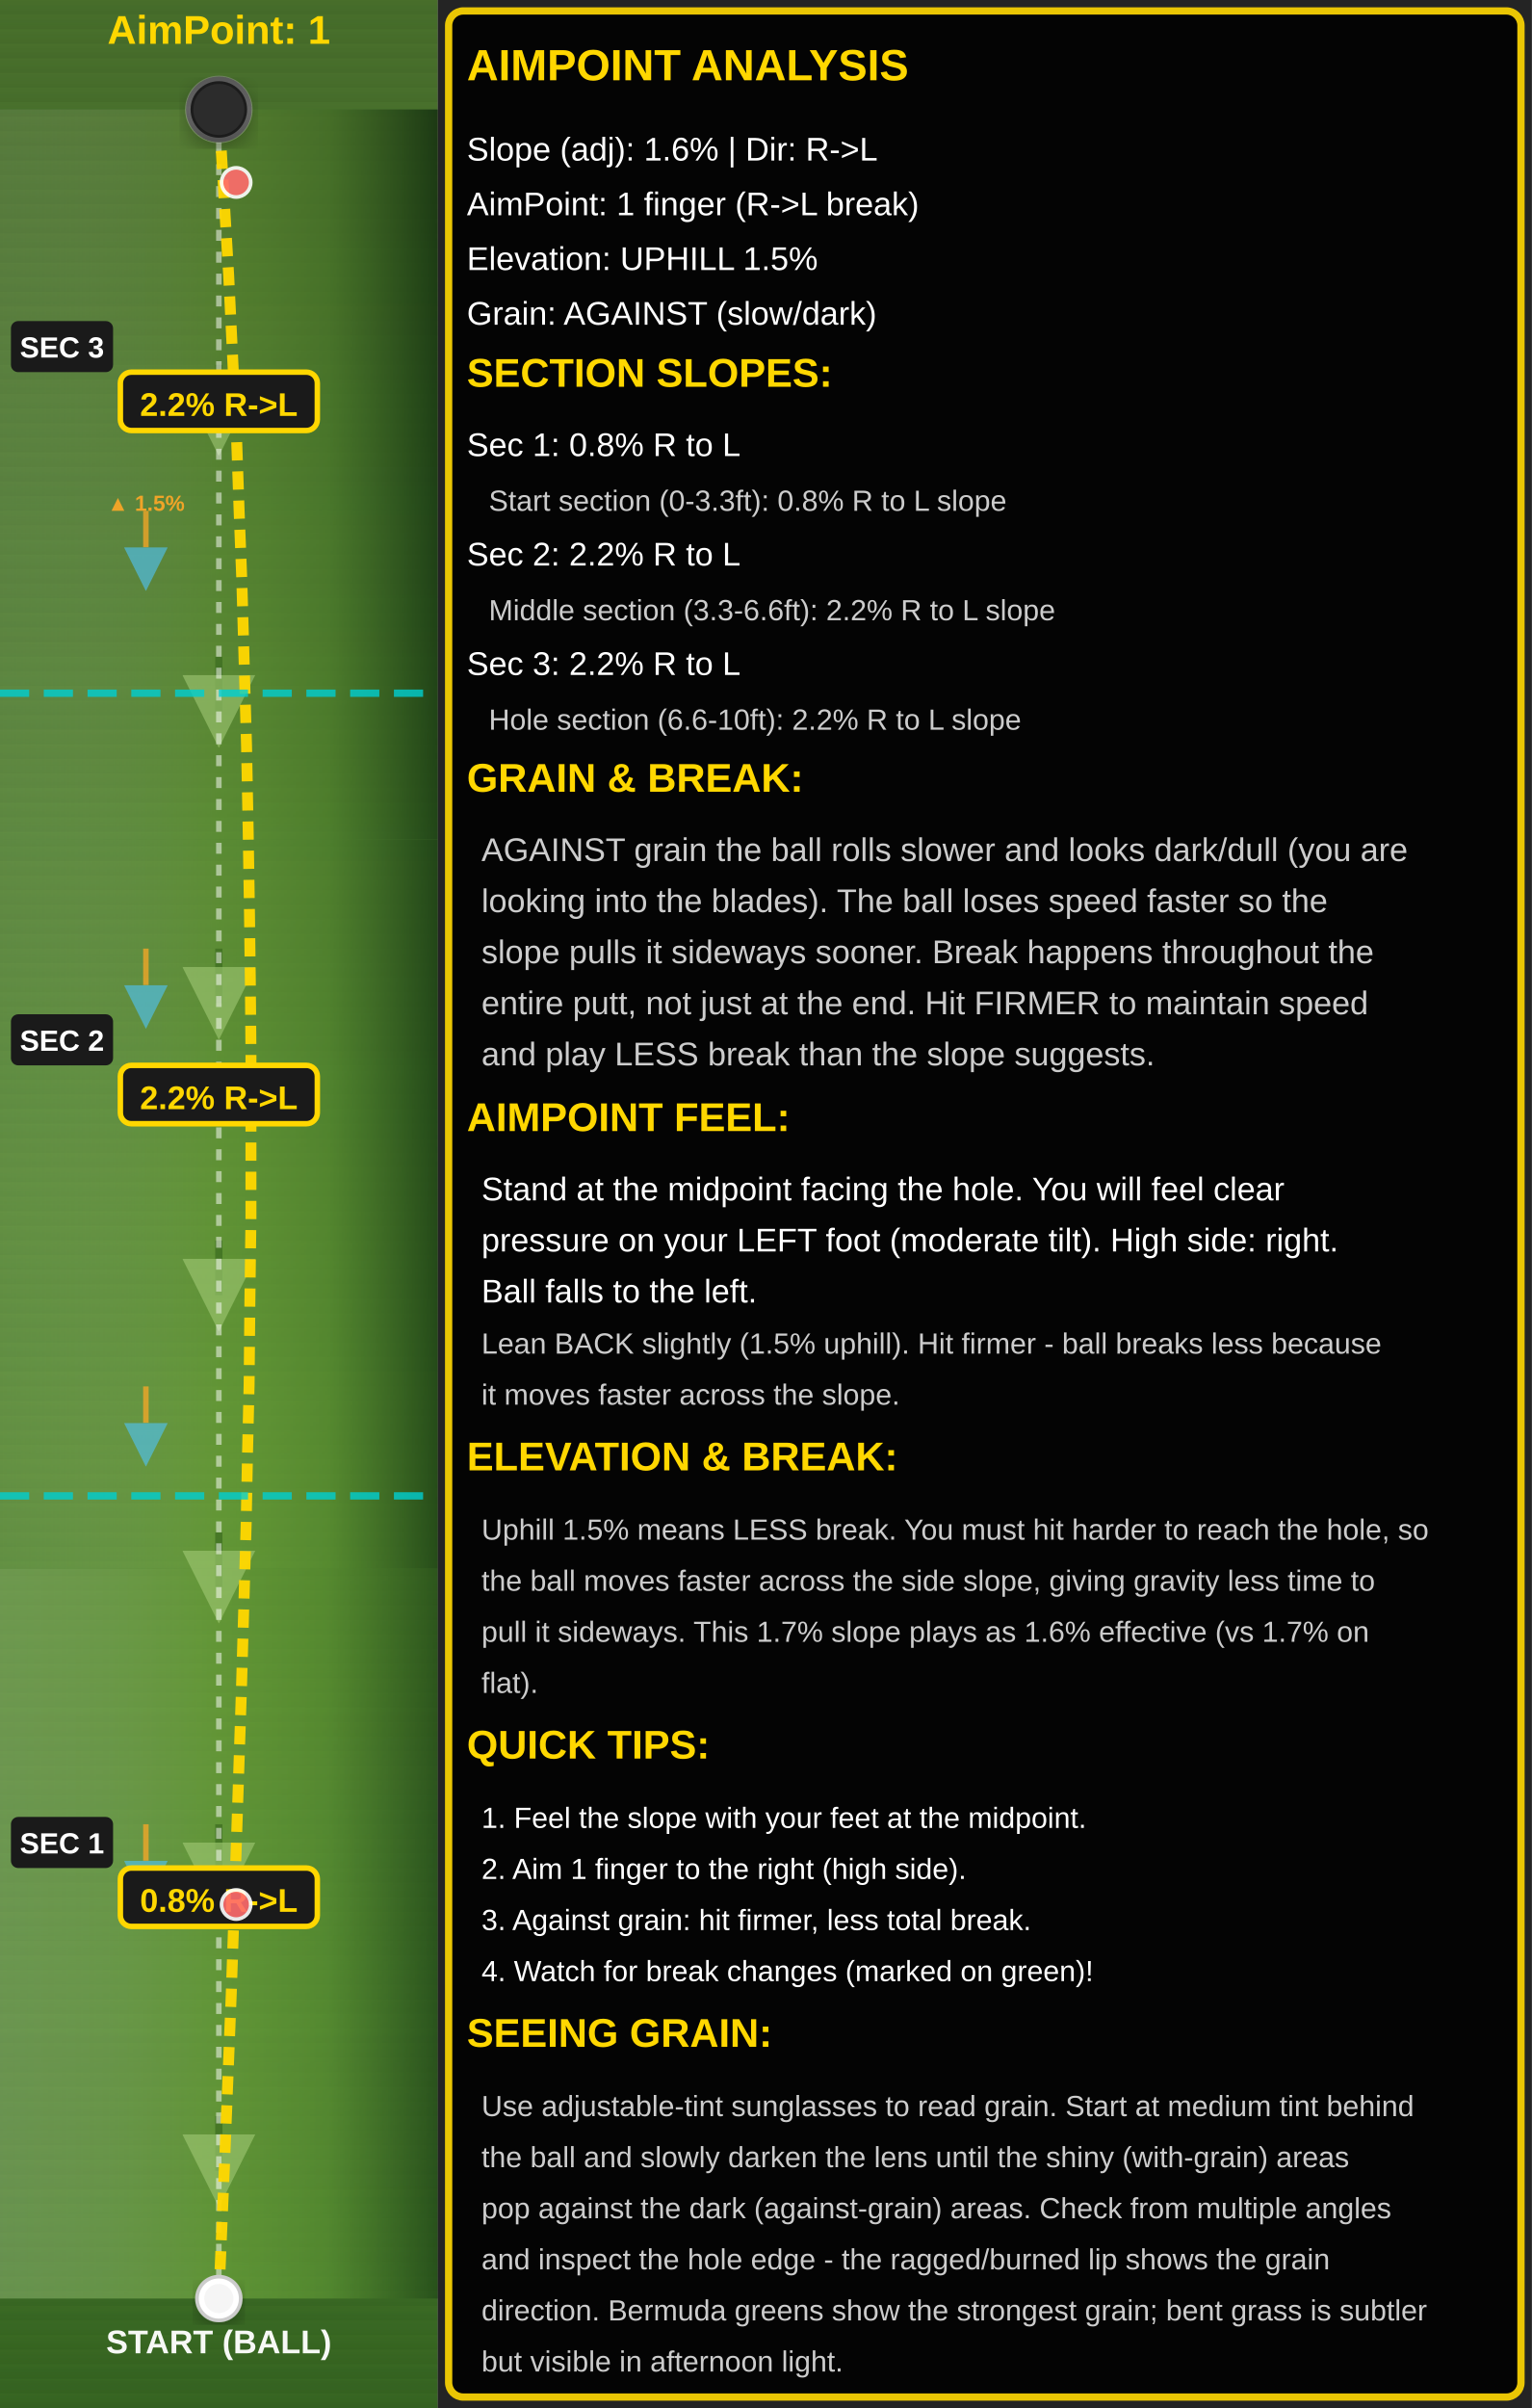
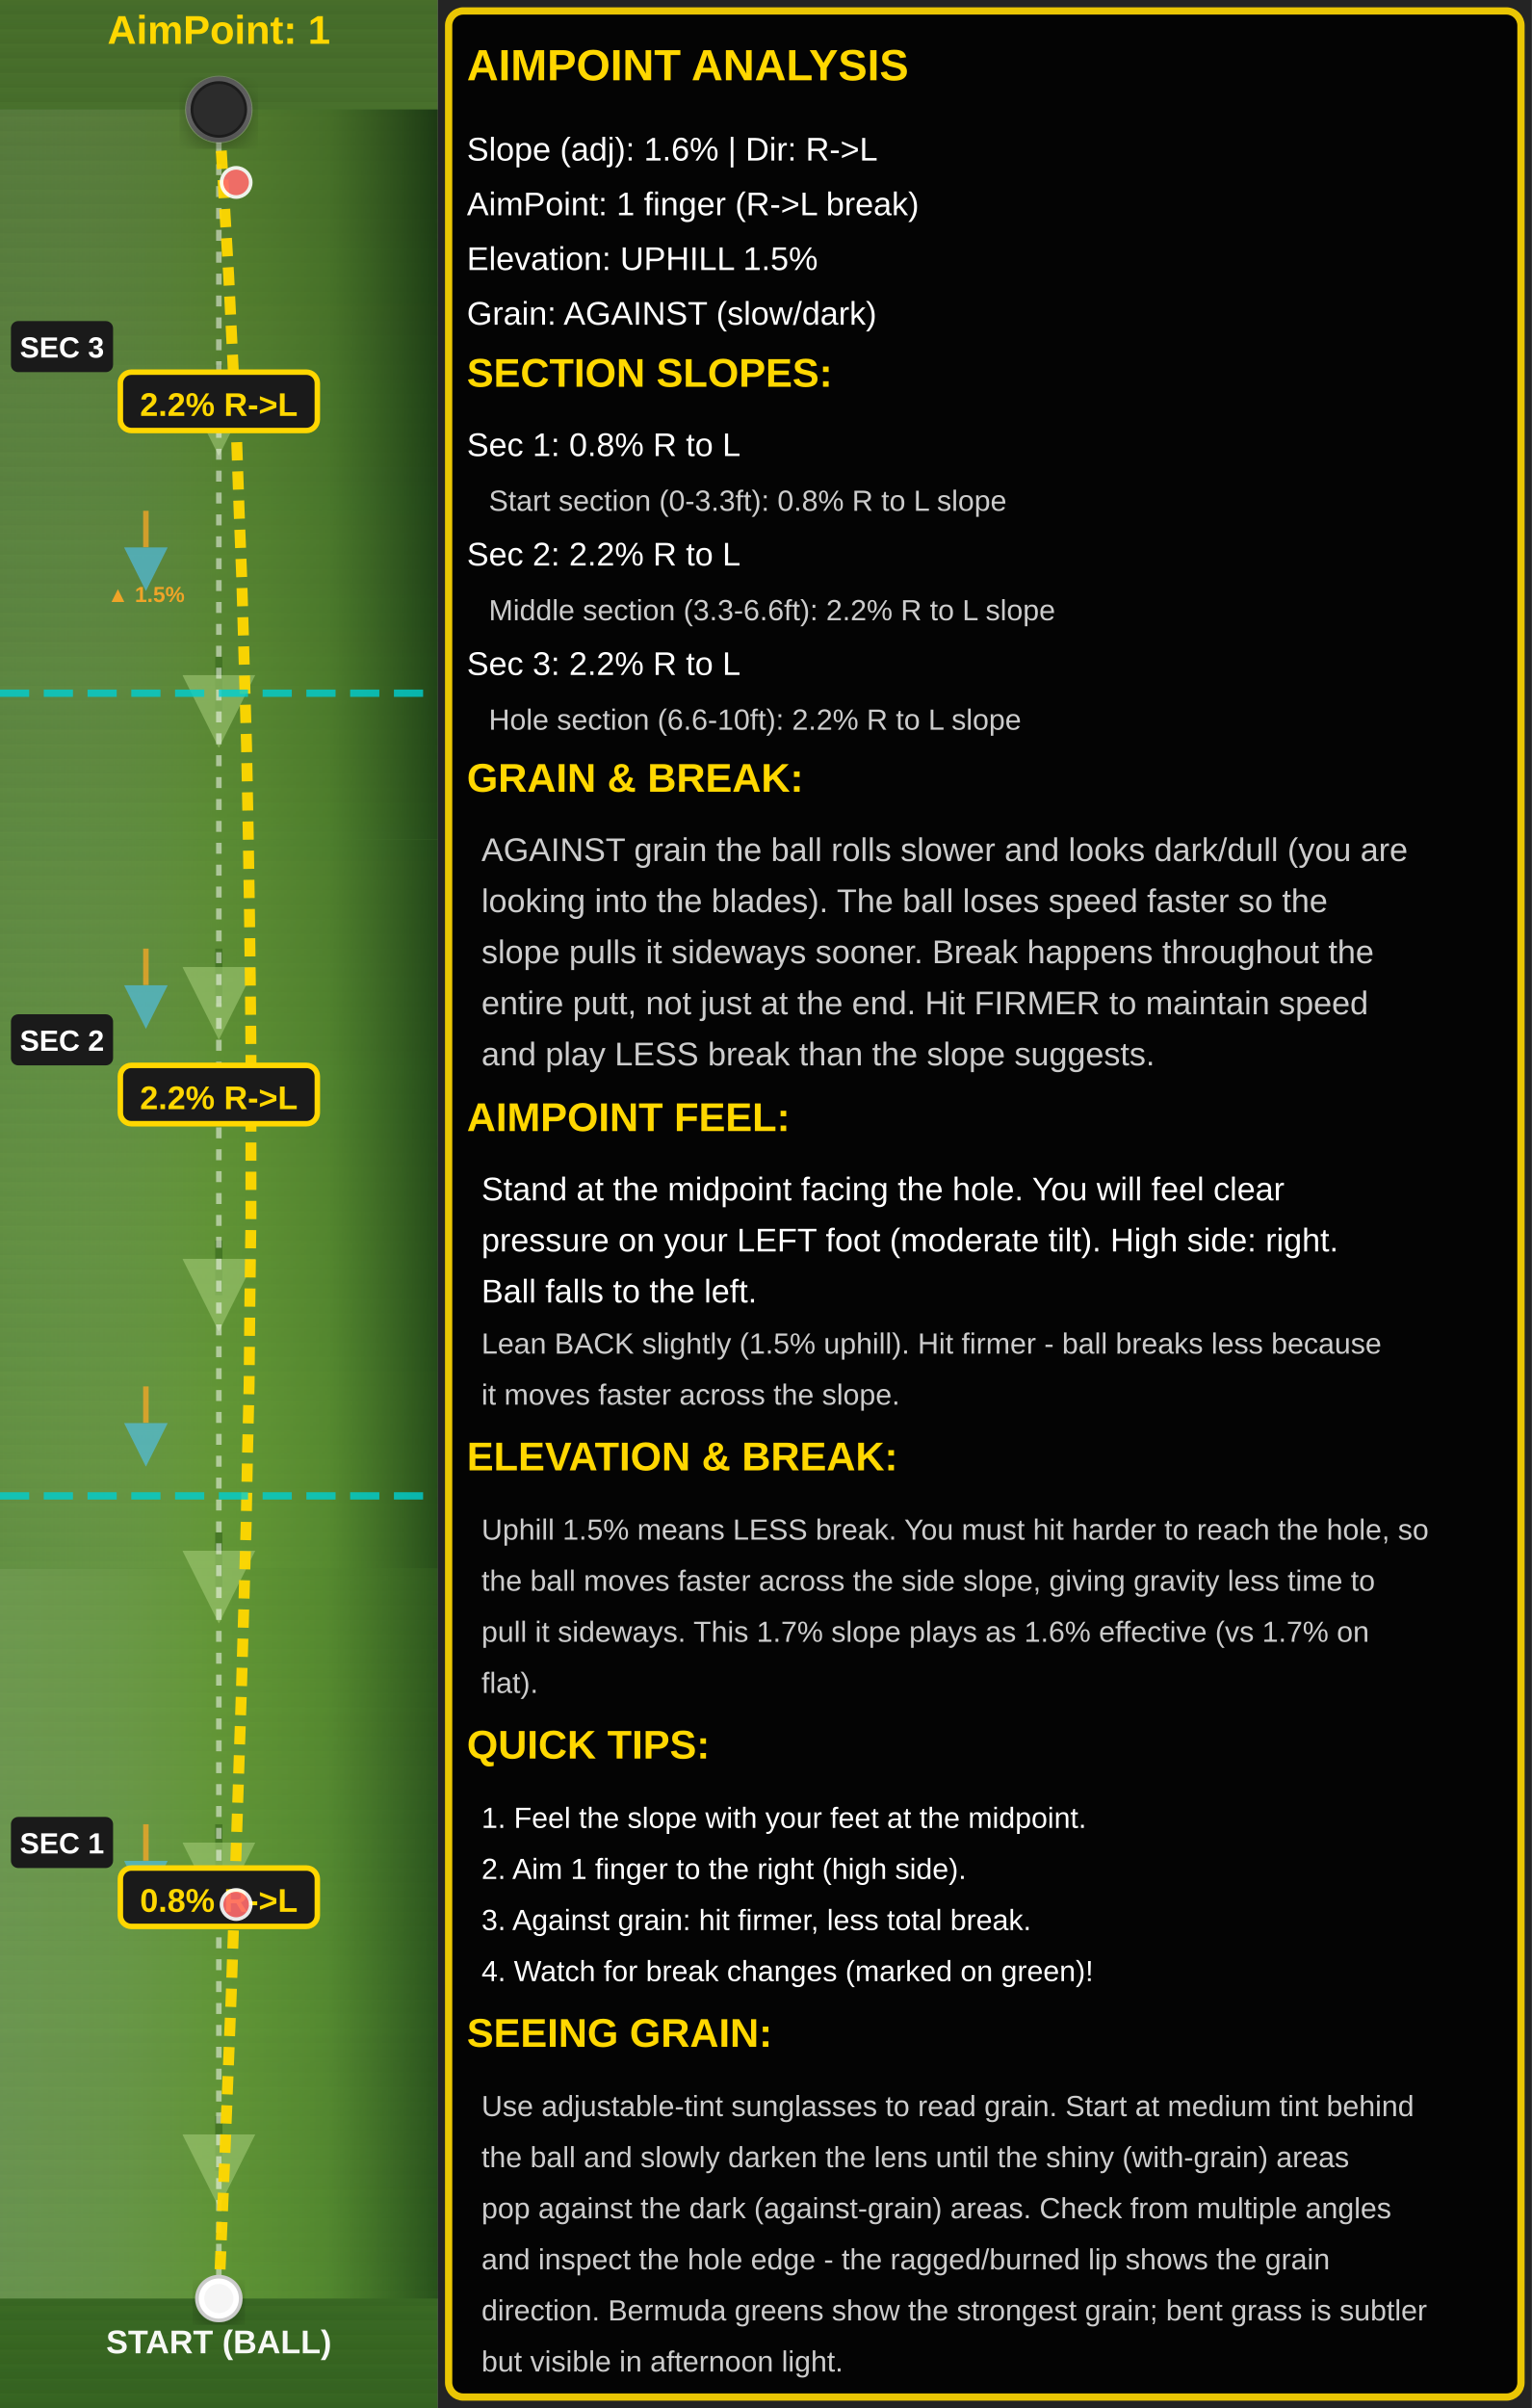
<svg xmlns="http://www.w3.org/2000/svg" width="420" height="660">
  <defs>
    <linearGradient id="baseGreen" x1="0%" y1="0%" x2="0%" y2="100%">
      <stop offset="0%" style="stop-color:#689F38;stop-opacity:1" />
      <stop offset="50%" style="stop-color:#558B2F;stop-opacity:1" />
      <stop offset="100%" style="stop-color:#4A7C27;stop-opacity:1" />
    </linearGradient>
    <linearGradient id="grainGradient" x1="0%" y1="0%" x2="0%" y2="100%">
      <stop offset="0%" style="stop-color:#0D1F0A;stop-opacity:0.7" />
      <stop offset="30%" style="stop-color:#1B3D14;stop-opacity:0.6" />
      <stop offset="60%" style="stop-color:#2E5A1F;stop-opacity:0.45" />
      <stop offset="100%" style="stop-color:#3E7B2F;stop-opacity:0.3" />
    </linearGradient>
    <linearGradient id="elevationGradient" x1="0%" y1="0%" x2="0%" y2="100%">
      <stop offset="0%" style="stop-color:#AED581;stop-opacity:0.22" />
      <stop offset="50%" style="stop-color:#689F38;stop-opacity:0.49" />
      <stop offset="100%" style="stop-color:#1B3D14;stop-opacity:0.75" />
    </linearGradient>
    <linearGradient id="breakGradientSec1" x1="0%" y1="0%" x2="100%" y2="0%">
      <stop offset="0%" style="stop-color:#C5E1A5;stop-opacity:0.41" />
      <stop offset="25%" style="stop-color:#AED581;stop-opacity:0.472" />
      <stop offset="50%" style="stop-color:#8BC34A;stop-opacity:0.565" />
      <stop offset="75%" style="stop-color:#689F38;stop-opacity:0.642" />
      <stop offset="100%" style="stop-color:#1B3D14;stop-opacity:0.72" />
    </linearGradient>
    <linearGradient id="breakGradientSec2" x1="0%" y1="0%" x2="100%" y2="0%">
      <stop offset="0%" style="stop-color:#C5E1A5;stop-opacity:0.284" />
      <stop offset="25%" style="stop-color:#AED581;stop-opacity:0.405" />
      <stop offset="50%" style="stop-color:#8BC34A;stop-opacity:0.586" />
      <stop offset="75%" style="stop-color:#689F38;stop-opacity:0.737" />
      <stop offset="100%" style="stop-color:#1B3D14;stop-opacity:0.888" />
    </linearGradient>
    <linearGradient id="breakGradientSec3" x1="0%" y1="0%" x2="100%" y2="0%">
      <stop offset="0%" style="stop-color:#C5E1A5;stop-opacity:0.284" />
      <stop offset="25%" style="stop-color:#AED581;stop-opacity:0.405" />
      <stop offset="50%" style="stop-color:#8BC34A;stop-opacity:0.586" />
      <stop offset="75%" style="stop-color:#689F38;stop-opacity:0.737" />
      <stop offset="100%" style="stop-color:#1B3D14;stop-opacity:0.888" />
    </linearGradient>
    <linearGradient id="holeGrainGradient" x1="50%" y1="0%" x2="50%" y2="100%">
      <stop offset="0%" style="stop-color:#999999;stop-opacity:0.6" />
      <stop offset="50%" style="stop-color:#CCCCCC;stop-opacity:0.5" />
      <stop offset="100%" style="stop-color:#FFFFFF;stop-opacity:0.3" />
    </linearGradient>
    <filter id="shadow">
      <feDropShadow dx="0" dy="2" stdDeviation="3" flood-opacity="0.3" />
    </filter>
    <marker id="arrowhead-grain" markerWidth="10" markerHeight="10" refX="5" refY="5" orient="auto">
      <polygon points="0,0 10,5 0,10" fill="#AED581" opacity="0.7" />
    </marker>
    <marker id="arrowhead-elev-up" markerWidth="8" markerHeight="8" refX="4" refY="8" orient="0">
      <polygon points="4,0 8,8 0,8" fill="#FFA726" opacity="0.85" />
    </marker>
    <marker id="arrowhead-elev-down" markerWidth="8" markerHeight="8" refX="4" refY="0" orient="0">
      <polygon points="0,0 8,0 4,8" fill="#4FC3F7" opacity="0.85" />
    </marker>
    <pattern id="grassTexture" x="0" y="0" width="4" height="4" patternUnits="userSpaceOnUse">
      <rect width="4" height="4" fill="url(#baseGreen)" opacity="0.95" />
      <line x1="0" y1="2" x2="4" y2="2" stroke="#5A9B3F" stroke-width="0.5" opacity="0.3" />
    </pattern>
  </defs>
  <rect width="120" height="660" fill="url(#baseGreen)" />
  <rect width="120" height="660" fill="url(#grassTexture)" opacity="0.3" />
  <rect width="120" height="660" fill="url(#elevationGradient)" opacity="0.7" />
  <rect x="0" y="430.0" width="120" height="200.0" fill="url(#breakGradientSec1)" opacity="1.0" />
  <rect x="0" y="230.0" width="120" height="200.0" fill="url(#breakGradientSec2)" opacity="1.0" />
  <rect x="0" y="30" width="120" height="200.0" fill="url(#breakGradientSec3)" opacity="1.0" />
  <rect width="120" height="660" fill="url(#grainGradient)" opacity="0.6" />
  <line x1="60.0" y1="100" x2="60.0" y2="115" stroke="#3A6B1F" stroke-width="2" opacity="0.7" marker-end="url(#arrowhead-grain)" />
  <line x1="60.0" y1="180" x2="60.0" y2="195" stroke="#3A6B1F" stroke-width="2" opacity="0.7" marker-end="url(#arrowhead-grain)" />
  <line x1="60.0" y1="260" x2="60.0" y2="275" stroke="#3A6B1F" stroke-width="2" opacity="0.7" marker-end="url(#arrowhead-grain)" />
  <line x1="60.0" y1="340" x2="60.0" y2="355" stroke="#3A6B1F" stroke-width="2" opacity="0.7" marker-end="url(#arrowhead-grain)" />
  <line x1="60.0" y1="420" x2="60.0" y2="435" stroke="#3A6B1F" stroke-width="2" opacity="0.7" marker-end="url(#arrowhead-grain)" />
  <line x1="60.0" y1="500" x2="60.0" y2="515" stroke="#3A6B1F" stroke-width="2" opacity="0.7" marker-end="url(#arrowhead-grain)" />
  <line x1="60.0" y1="580" x2="60.0" y2="595" stroke="#3A6B1F" stroke-width="2" opacity="0.7" marker-end="url(#arrowhead-grain)" />
  <line x1="40.0" y1="140" x2="40.0" y2="150" stroke="#FFA726" stroke-width="1.5" opacity="0.72" marker-end="url(#arrowhead-elev-down)" />
  <line x1="40.0" y1="260" x2="40.0" y2="270" stroke="#FFA726" stroke-width="1.5" opacity="0.72" marker-end="url(#arrowhead-elev-down)" />
  <line x1="40.0" y1="380" x2="40.0" y2="390" stroke="#FFA726" stroke-width="1.5" opacity="0.72" marker-end="url(#arrowhead-elev-down)" />
  <line x1="40.0" y1="500" x2="40.0" y2="510" stroke="#FFA726" stroke-width="1.5" opacity="0.72" marker-end="url(#arrowhead-elev-down)" />
-   <text x="40.0" y="140" font-family="Arial, sans-serif" font-size="6" fill="#FFA726" text-anchor="middle" font-weight="bold" opacity="0.9">▲ 1.5%</text>
+   <text x="40.0" y="165" font-family="Arial, sans-serif" font-size="6" fill="#FFA726" text-anchor="middle" font-weight="bold" opacity="0.9">▲ 1.5%</text>
  <line x1="60.0" y1="630" x2="60.0" y2="30.0" stroke="#FFFFFF" stroke-width="1.5" stroke-dasharray="3,3" opacity="0.5" />
  <path d="M 60.0 630.0 C 60.5 617.5, 61.1 604.6, 61.6 592.0 C 62.2 577.0, 62.8 561.5, 63.4 546.5 C 63.8 533.9, 64.3 521.0, 64.7 508.5 C 65.2 493.4, 65.7 477.9, 66.2 462.9 C 66.6 447.9, 67.1 432.4, 67.5 417.3 C 67.7 404.8, 68.0 391.9, 68.3 379.4 C 68.4 364.3, 68.6 348.8, 68.8 333.8 C 68.8 318.8, 68.8 303.3, 68.8 288.2 C 68.7 275.7, 68.6 262.8, 68.4 250.3 C 68.2 235.2, 67.9 219.7, 67.6 204.7 C 67.2 189.6, 66.7 174.2, 66.3 159.1 C 65.8 146.6, 65.3 133.7, 64.9 121.1 C 64.2 106.1, 63.4 90.6, 62.7 75.6 C 61.8 60.5, 60.9 45.0, 60.0 30.0" stroke="#FFD700" stroke-width="3" fill="none" stroke-dasharray="5,3" opacity="0.95" />
  <line x1="0" y1="410.0" x2="120" y2="410.0" stroke="#00CED1" stroke-width="2" opacity="0.8" stroke-dasharray="8,4" />
  <line x1="0" y1="190.0" x2="120" y2="190.0" stroke="#00CED1" stroke-width="2" opacity="0.8" stroke-dasharray="8,4" />
  <rect x="3" y="498.0" width="28" height="14" fill="#1A1A1A" rx="2" />
  <text x="17" y="508.0" font-family="Arial, sans-serif" font-size="8" fill="#FFFFFF" text-anchor="middle" font-weight="bold">SEC 1</text>
  <rect x="33.0" y="512.0" width="54" height="16" fill="#1A1A1A" rx="3" stroke="#FFD700" stroke-width="1.5" />
  <text x="60.0" y="524.0" font-family="Arial, sans-serif" font-size="9" fill="#FFD700" text-anchor="middle" font-weight="bold">0.8% R-&gt;L</text>
  <rect x="3" y="278.0" width="28" height="14" fill="#1A1A1A" rx="2" />
  <text x="17" y="288.0" font-family="Arial, sans-serif" font-size="8" fill="#FFFFFF" text-anchor="middle" font-weight="bold">SEC 2</text>
  <rect x="33.0" y="292.0" width="54" height="16" fill="#1A1A1A" rx="3" stroke="#FFD700" stroke-width="1.5" />
  <text x="60.0" y="304.0" font-family="Arial, sans-serif" font-size="9" fill="#FFD700" text-anchor="middle" font-weight="bold">2.2% R-&gt;L</text>
  <rect x="3" y="88.0" width="28" height="14" fill="#1A1A1A" rx="2" />
  <text x="17" y="98.0" font-family="Arial, sans-serif" font-size="8" fill="#FFFFFF" text-anchor="middle" font-weight="bold">SEC 3</text>
  <rect x="33.0" y="102.0" width="54" height="16" fill="#1A1A1A" rx="3" stroke="#FFD700" stroke-width="1.5" />
  <text x="60.0" y="114.0" font-family="Arial, sans-serif" font-size="9" fill="#FFD700" text-anchor="middle" font-weight="bold">2.2% R-&gt;L</text>
  <circle cx="64.739" cy="522" r="4" fill="#FF6B6B" opacity="0.9" stroke="#FFFFFF" stroke-width="1" />
  <circle cx="64.739" cy="50" r="4" fill="#FF6B6B" opacity="0.9" stroke="#FFFFFF" stroke-width="1" />
  <text x="60.0" y="12" font-family="Arial, sans-serif" font-size="11" fill="#FFD700" text-anchor="middle" font-weight="bold">AimPoint: 1</text>
  <circle cx="60.0" cy="30.0" r="9" fill="#1A1A1A" filter="url(#shadow)" />
  <circle cx="60.0" cy="30.0" r="7" fill="#2C2C2C" />
  <circle cx="60.0" cy="30.0" r="8.5" fill="none" stroke="url(#holeGrainGradient)" stroke-width="1.5" opacity="0.8" />
  <circle cx="60.0" cy="630" r="6" fill="#FFFFFF" stroke="#CCCCCC" stroke-width="1" filter="url(#shadow)" />
  <circle cx="60.0" cy="630" r="4" fill="#F5F5F5" />
  <text x="60.0" y="645" font-family="Arial, sans-serif" font-size="9" fill="#FFFFFF" text-anchor="middle" font-weight="bold" opacity="0.95">START (BALL)</text>
  <rect x="120" y="0" width="300" height="660" fill="#1A1A1A" opacity="0.95" />
  <rect x="123" y="3" width="294" height="654" fill="#000000" opacity="0.9" rx="4" stroke="#FFD700" stroke-width="2" />
  <text x="128" y="22" font-family="Arial, sans-serif" font-size="12" fill="#FFD700" font-weight="bold">AIMPOINT ANALYSIS</text>
  <text x="128" y="44" font-family="Arial, sans-serif" font-size="9" fill="#FFFFFF">Slope (adj): 1.6%  |  Dir: R-&gt;L</text>
  <text x="128" y="59" font-family="Arial, sans-serif" font-size="9" fill="#FFFFFF">AimPoint: 1 finger (R-&gt;L break)</text>
  <text x="128" y="74" font-family="Arial, sans-serif" font-size="9" fill="#FFFFFF">Elevation: UPHILL 1.5%</text>
  <text x="128" y="89" font-family="Arial, sans-serif" font-size="9" fill="#FFFFFF">Grain: AGAINST (slow/dark)</text>
  <text x="128" y="106" font-family="Arial, sans-serif" font-size="11" fill="#FFD700" font-weight="bold">SECTION SLOPES:</text>
  <text x="128" y="125" font-family="Arial, sans-serif" font-size="9" fill="#FFFFFF">Sec 1: 0.8% R to L</text>
  <text x="134" y="140" font-family="Arial, sans-serif" font-size="8" fill="#CCCCCC">Start section (0-3.3ft): 0.8% R to L slope</text>
  <text x="128" y="155" font-family="Arial, sans-serif" font-size="9" fill="#FFFFFF">Sec 2: 2.2% R to L</text>
  <text x="134" y="170" font-family="Arial, sans-serif" font-size="8" fill="#CCCCCC">Middle section (3.3-6.6ft): 2.2% R to L slope</text>
  <text x="128" y="185" font-family="Arial, sans-serif" font-size="9" fill="#FFFFFF">Sec 3: 2.2% R to L</text>
  <text x="134" y="200" font-family="Arial, sans-serif" font-size="8" fill="#CCCCCC">Hole section (6.6-10ft): 2.2% R to L slope</text>
  <text x="128" y="217" font-family="Arial, sans-serif" font-size="11" fill="#FFD700" font-weight="bold">GRAIN &amp; BREAK:</text>
  <text x="132" y="236" font-family="Arial, sans-serif" font-size="9" fill="#CCCCCC">AGAINST grain the ball rolls slower and looks dark/dull (you are</text>
  <text x="132" y="250" font-family="Arial, sans-serif" font-size="9" fill="#CCCCCC">looking into the blades). The ball loses speed faster so the</text>
  <text x="132" y="264" font-family="Arial, sans-serif" font-size="9" fill="#CCCCCC">slope pulls it sideways sooner. Break happens throughout the</text>
  <text x="132" y="278" font-family="Arial, sans-serif" font-size="9" fill="#CCCCCC">entire putt, not just at the end. Hit FIRMER to maintain speed</text>
  <text x="132" y="292" font-family="Arial, sans-serif" font-size="9" fill="#CCCCCC">and play LESS break than the slope suggests.</text>
  <text x="128" y="310" font-family="Arial, sans-serif" font-size="11" fill="#FFD700" font-weight="bold">AIMPOINT FEEL:</text>
  <text x="132" y="329" font-family="Arial, sans-serif" font-size="9" fill="#FFFFFF">Stand at the midpoint facing the hole. You will feel clear</text>
  <text x="132" y="343" font-family="Arial, sans-serif" font-size="9" fill="#FFFFFF">pressure on your LEFT foot (moderate tilt). High side: right.</text>
  <text x="132" y="357" font-family="Arial, sans-serif" font-size="9" fill="#FFFFFF">Ball falls to the left.</text>
  <text x="132" y="371" font-family="Arial, sans-serif" font-size="8" fill="#CCCCCC">Lean BACK slightly (1.5% uphill). Hit firmer - ball breaks less because</text>
  <text x="132" y="385" font-family="Arial, sans-serif" font-size="8" fill="#CCCCCC">it moves faster across the slope.</text>
  <text x="128" y="403" font-family="Arial, sans-serif" font-size="11" fill="#FFD700" font-weight="bold">ELEVATION &amp; BREAK:</text>
  <text x="132" y="422" font-family="Arial, sans-serif" font-size="8" fill="#CCCCCC">Uphill 1.5% means LESS break. You must hit harder to reach the hole, so</text>
  <text x="132" y="436" font-family="Arial, sans-serif" font-size="8" fill="#CCCCCC">the ball moves faster across the side slope, giving gravity less time to</text>
  <text x="132" y="450" font-family="Arial, sans-serif" font-size="8" fill="#CCCCCC">pull it sideways. This 1.7% slope plays as 1.6% effective (vs 1.7% on</text>
  <text x="132" y="464" font-family="Arial, sans-serif" font-size="8" fill="#CCCCCC">flat).</text>
  <text x="128" y="482" font-family="Arial, sans-serif" font-size="11" fill="#FFD700" font-weight="bold">QUICK TIPS:</text>
  <text x="132" y="501" font-family="Arial, sans-serif" font-size="8" fill="#FFFFFF">1. Feel the slope with your feet at the midpoint.</text>
  <text x="132" y="515" font-family="Arial, sans-serif" font-size="8" fill="#FFFFFF">2. Aim 1 finger to the right (high side).</text>
  <text x="132" y="529" font-family="Arial, sans-serif" font-size="8" fill="#FFFFFF">3. Against grain: hit firmer, less total break.</text>
  <text x="132" y="543" font-family="Arial, sans-serif" font-size="8" fill="#FFFFFF">4. Watch for break changes (marked on green)!</text>
  <text x="128" y="561" font-family="Arial, sans-serif" font-size="11" fill="#FFD700" font-weight="bold">SEEING GRAIN:</text>
  <text x="132" y="580" font-family="Arial, sans-serif" font-size="8" fill="#CCCCCC">Use adjustable-tint sunglasses to read grain. Start at medium tint behind</text>
  <text x="132" y="594" font-family="Arial, sans-serif" font-size="8" fill="#CCCCCC">the ball and slowly darken the lens until the shiny (with-grain) areas</text>
  <text x="132" y="608" font-family="Arial, sans-serif" font-size="8" fill="#CCCCCC">pop against the dark (against-grain) areas. Check from multiple angles</text>
  <text x="132" y="622" font-family="Arial, sans-serif" font-size="8" fill="#CCCCCC">and inspect the hole edge - the ragged/burned lip shows the grain</text>
  <text x="132" y="636" font-family="Arial, sans-serif" font-size="8" fill="#CCCCCC">direction. Bermuda greens show the strongest grain; bent grass is subtler</text>
  <text x="132" y="650" font-family="Arial, sans-serif" font-size="8" fill="#CCCCCC">but visible in afternoon light.</text>
</svg>
